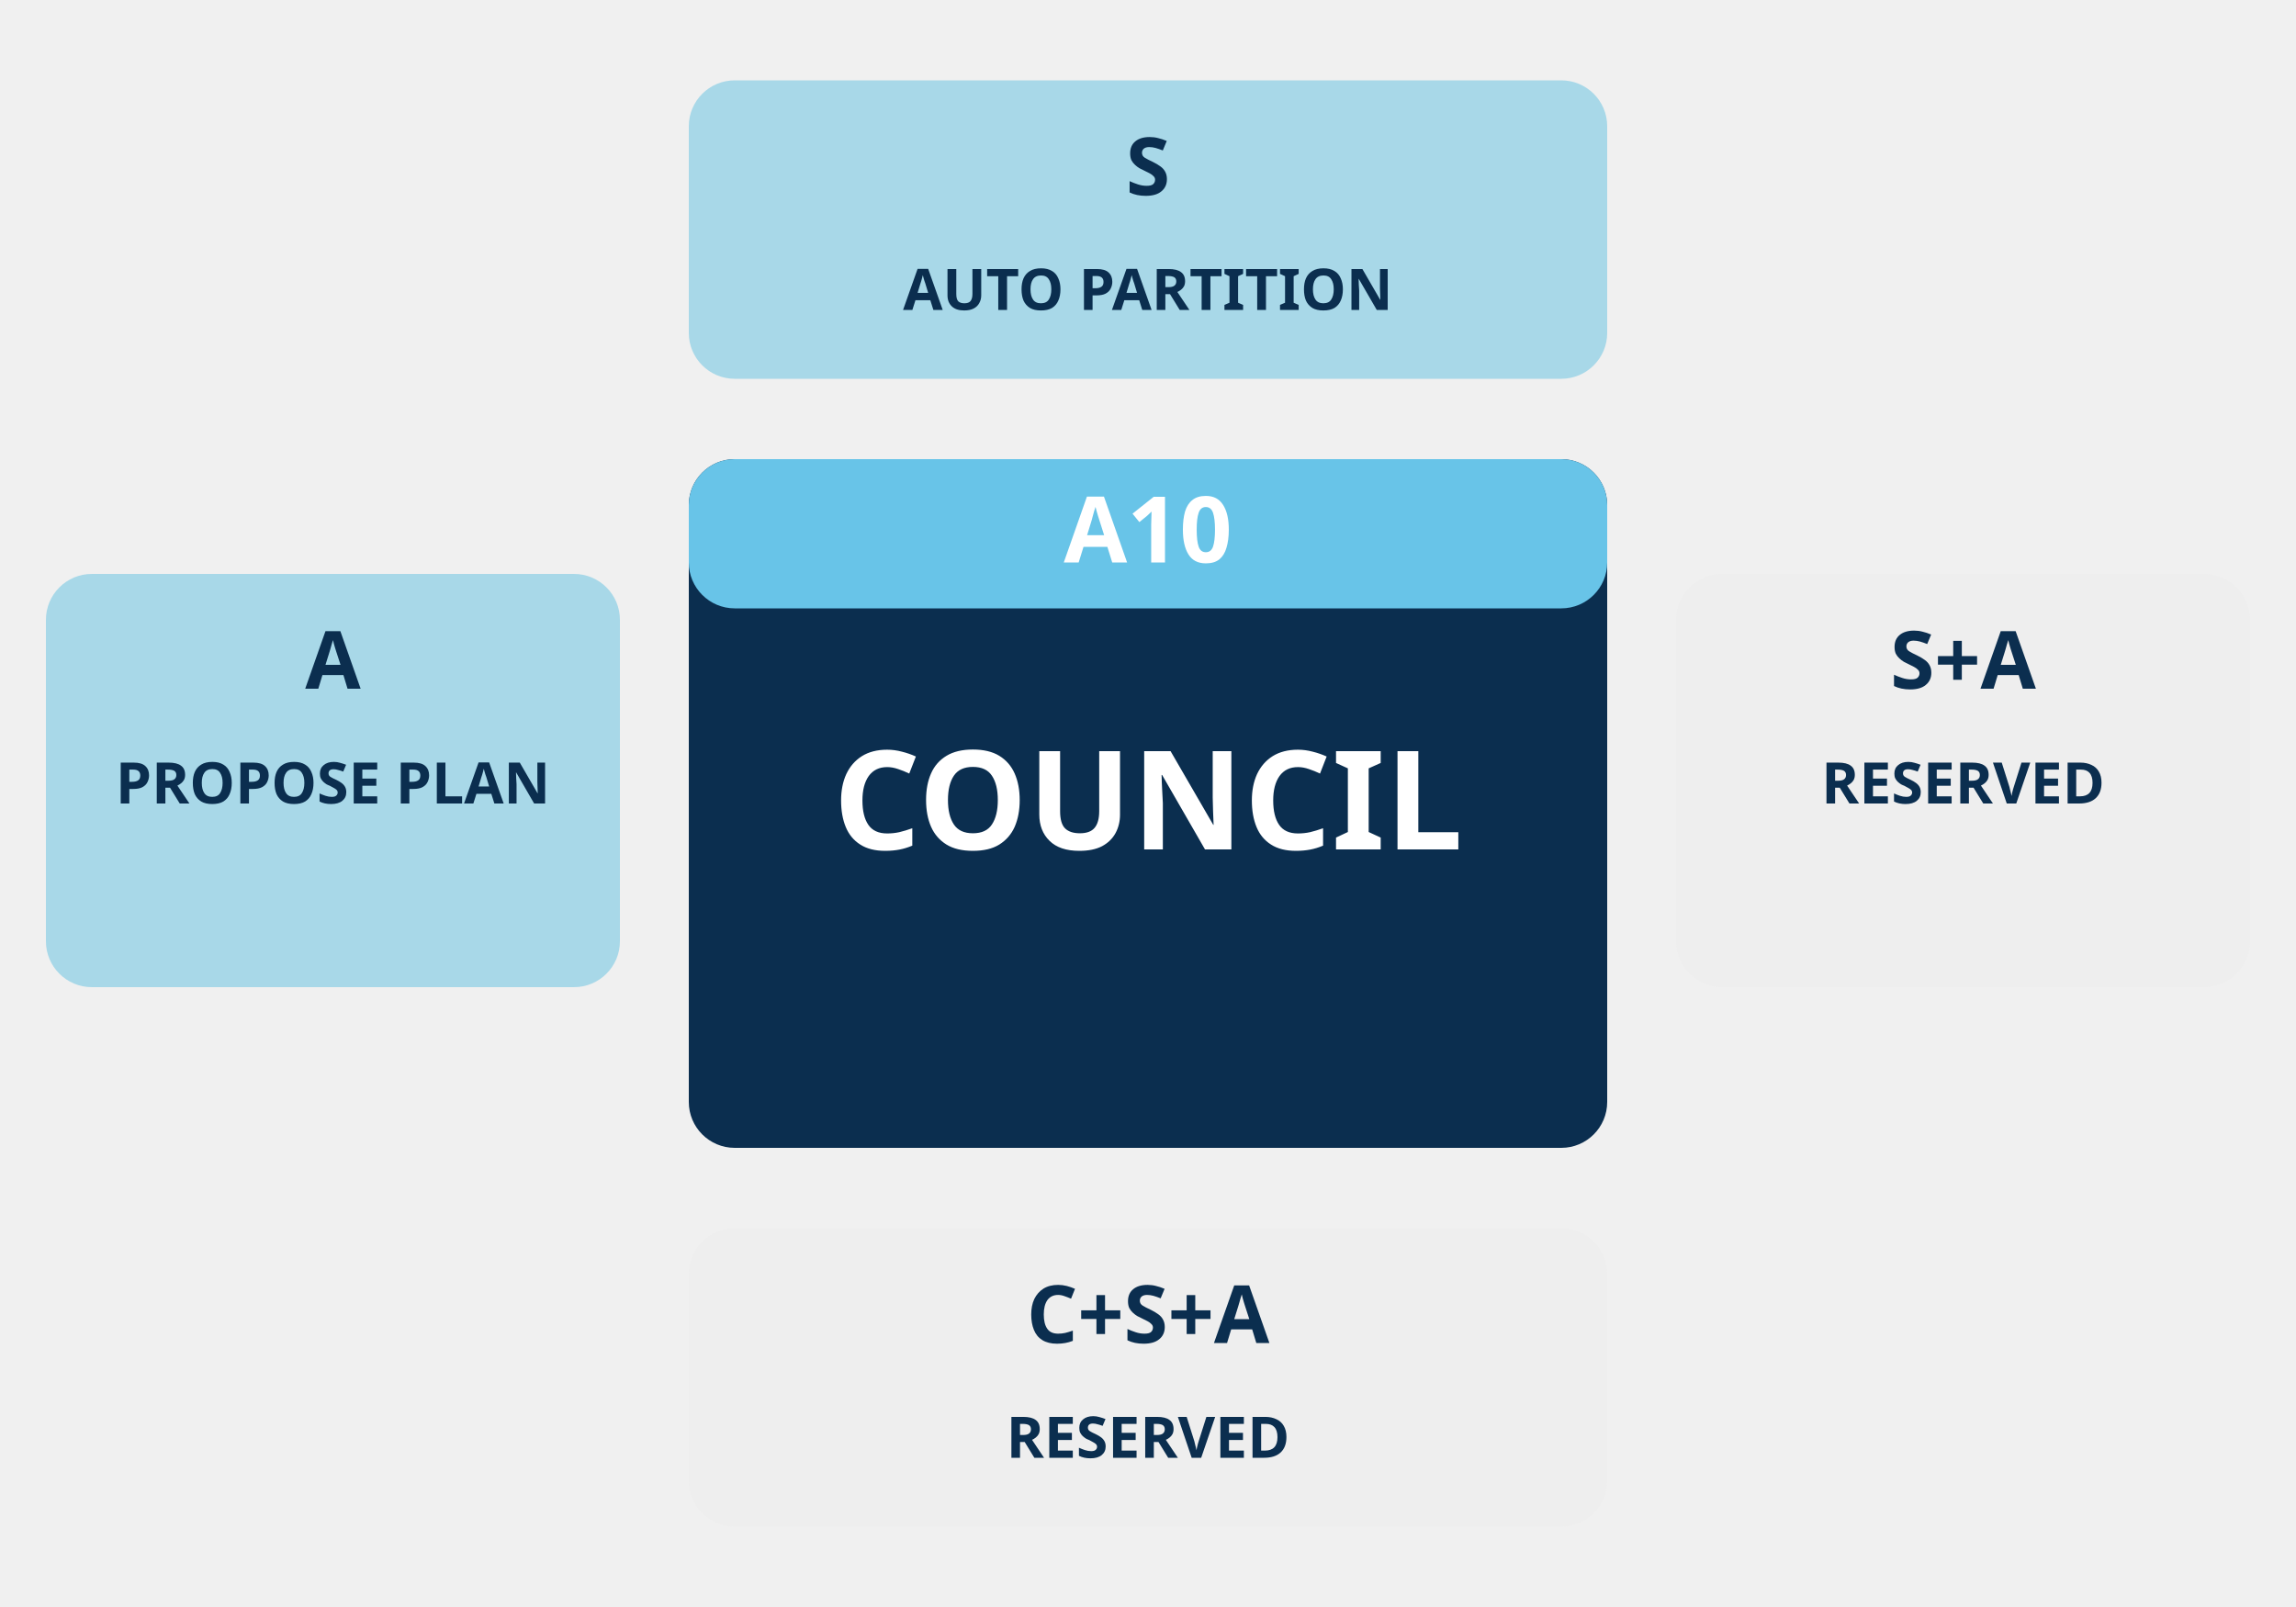
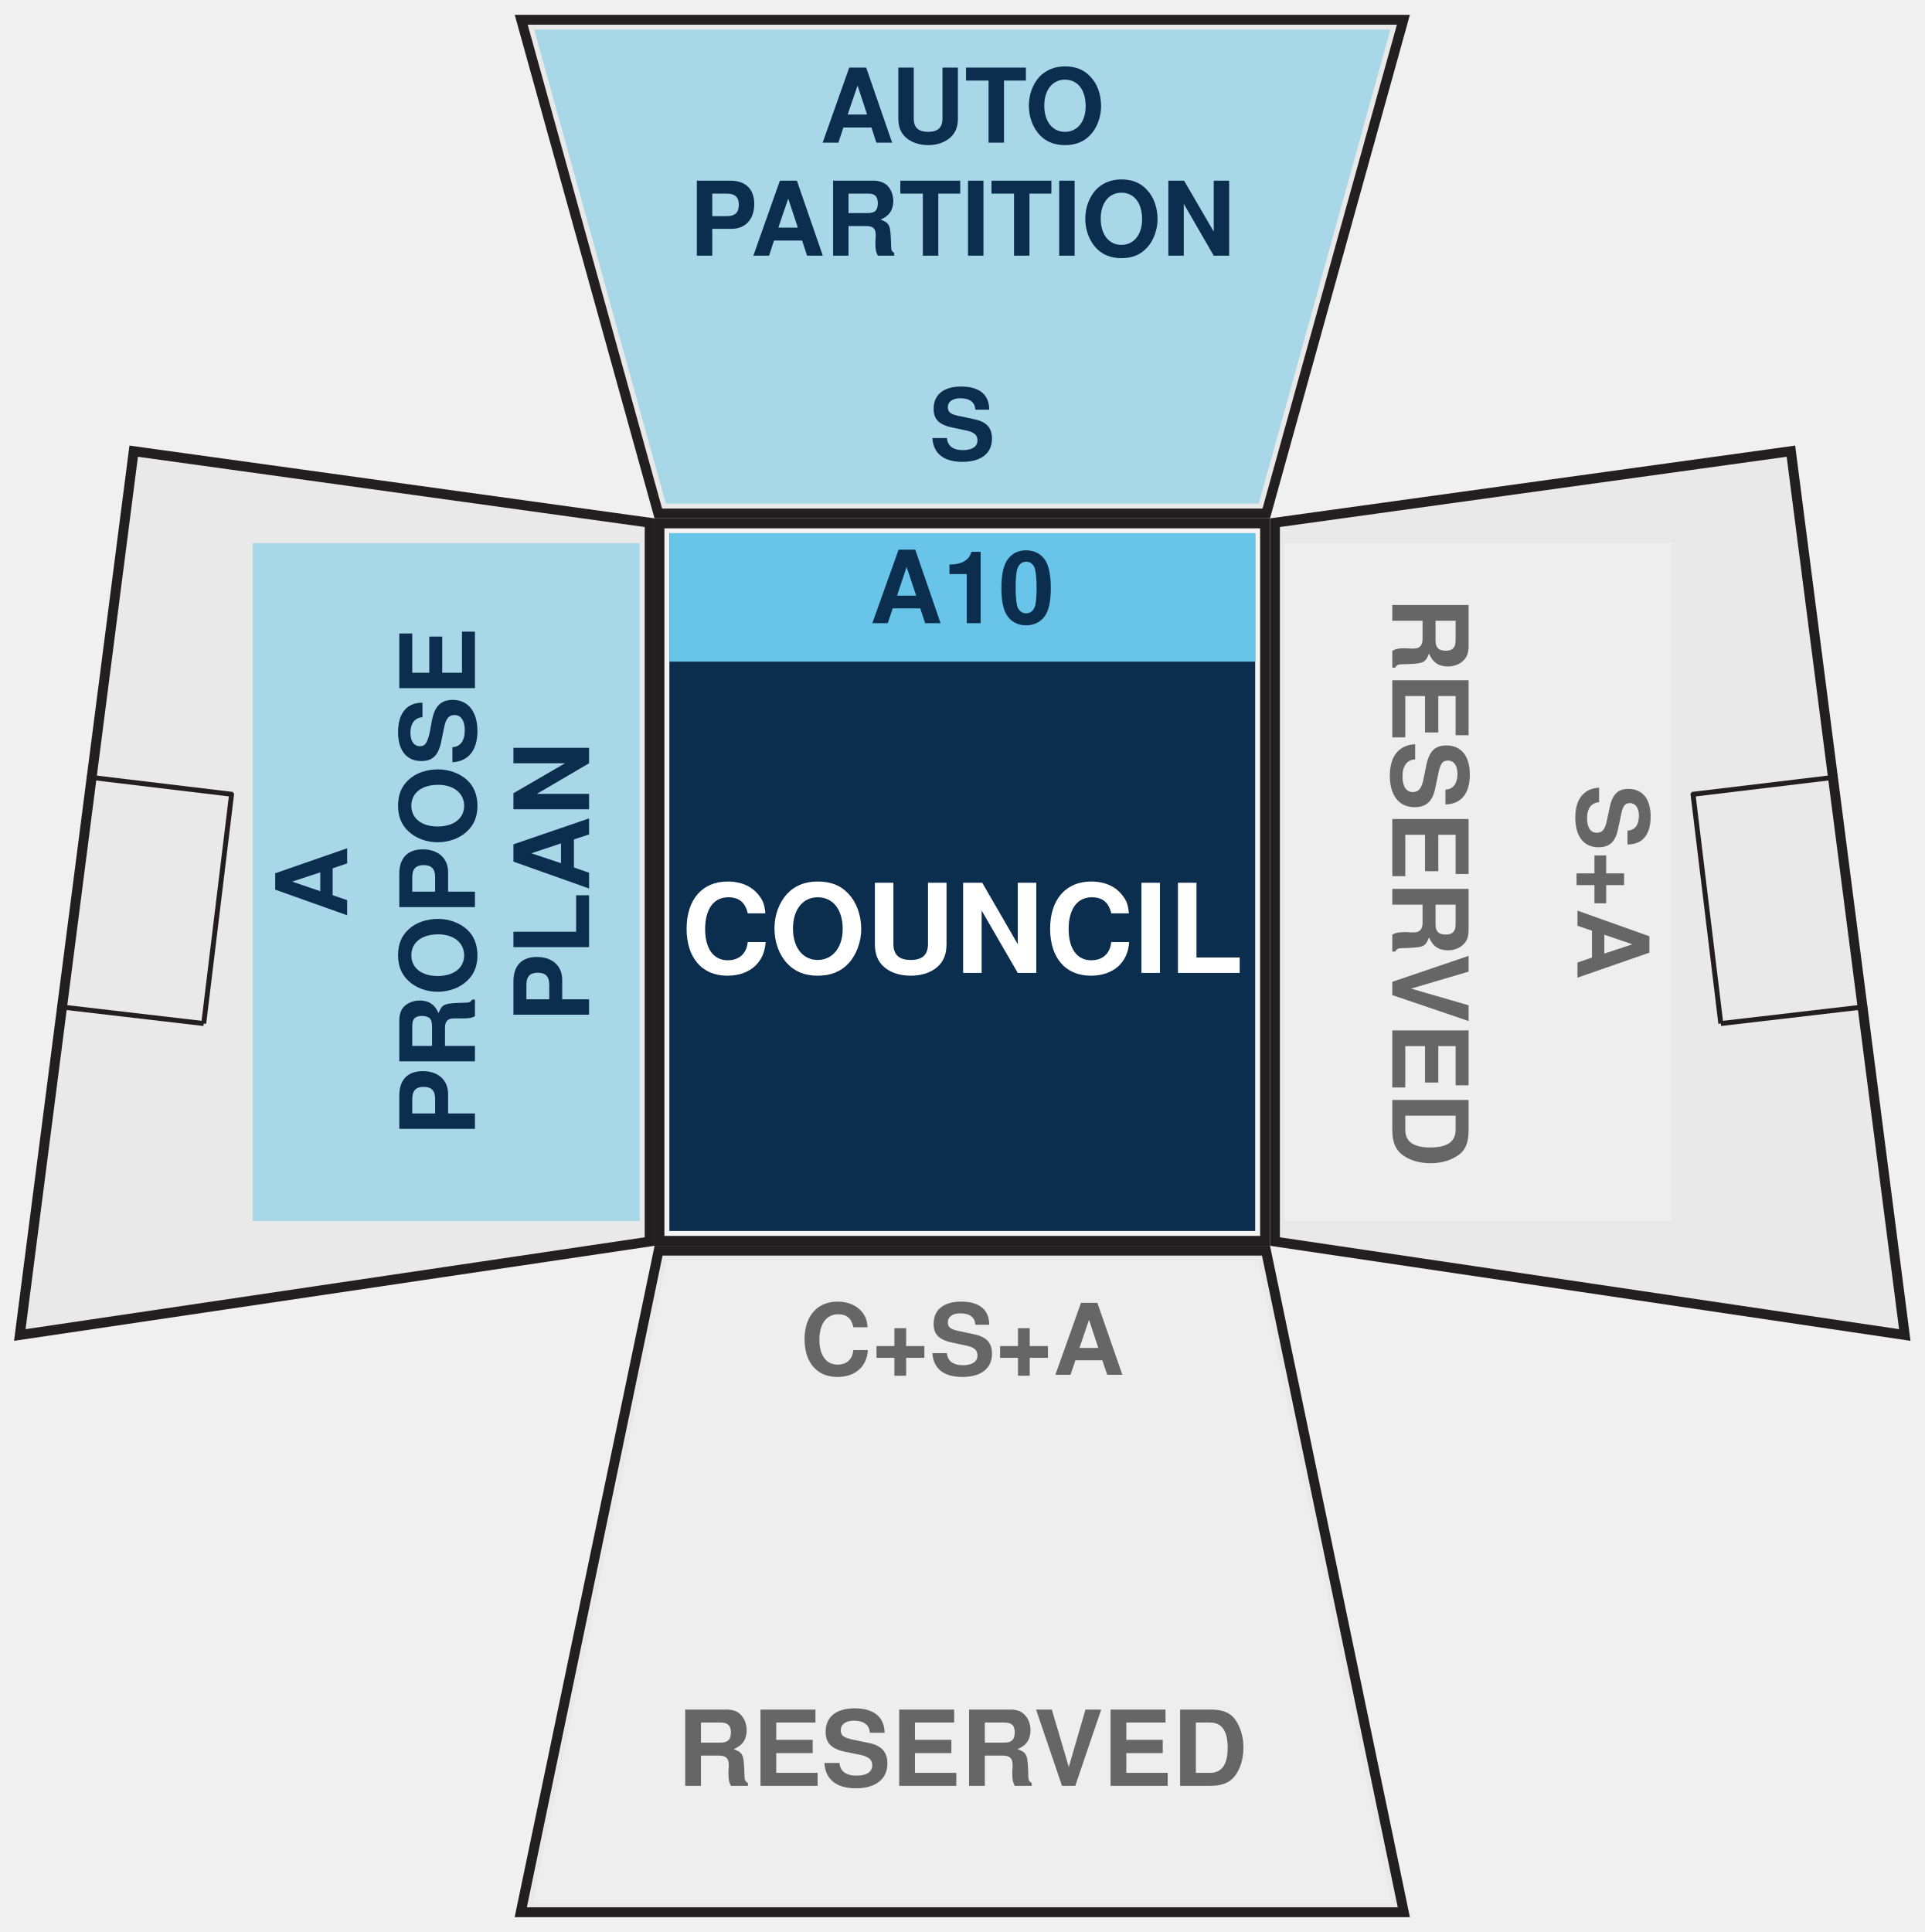
- <svg xmlns="http://www.w3.org/2000/svg" width="200" height="140" viewBox="0 0 200 140" role="img" aria-labelledby="title desc">
-   <style>.id{font:700 8px sans-serif;fill:#fff}.name{font:700 12px sans-serif;fill:#fff}.mod{font:700 7px sans-serif;fill:#0B2E4F;text-anchor:middle}.action{font:700 5px sans-serif;fill:#0B2E4F;text-anchor:middle}</style>
-   <rect x="60" y="40" width="80" height="60" rx="4" fill="#0B2E4F" />
-   <rect x="60" y="40" width="80" height="13" rx="4" fill="#68C4E8" />
-   <text x="100" y="49" class="id" text-anchor="middle">A10</text>
-   <text x="100" y="74" class="name" text-anchor="middle">COUNCIL</text>
-   <rect x="60" y="7" width="80" height="26" rx="4" fill="#A8D8E8" />
-   <text x="100.0" y="17" class="mod">S</text>
-   <text x="100.0" y="27" class="action" textLength="75" lengthAdjust="spacingAndGlyphs">AUTO PARTITION</text>
-   <rect x="4" y="50" width="50" height="36" rx="4" fill="#A8D8E8" />
-   <text x="29.0" y="60" class="mod">A</text>
-   <text x="29.0" y="70" class="action" textLength="45" lengthAdjust="spacingAndGlyphs">PROPOSE PLAN</text>
-   <rect x="146" y="50" width="50" height="36" rx="4" fill="#EEEEEE" />
-   <text x="171.0" y="60" class="mod">S+A</text>
-   <text x="171.0" y="70" class="action" textLength="45" lengthAdjust="spacingAndGlyphs">RESERVED</text>
-   <rect x="60" y="107" width="80" height="26" rx="4" fill="#EEEEEE" />
-   <text x="100.0" y="117" class="mod">C+S+A</text>
-   <text x="100.0" y="127" class="action" textLength="75" lengthAdjust="spacingAndGlyphs">RESERVED</text>
+ <svg xmlns="http://www.w3.org/2000/svg" width="97.387pt" height="97.762pt" viewBox="19.836 471.09 97.387 97.762" role="img" aria-labelledby="title desc">
+   <path fill-rule="nonzero" fill="rgb(95.686%, 95.609%, 95.628%)" fill-opacity="1" d="M 53.207 533.879 L 83.852 533.879 L 83.852 497.57 L 53.207 497.57 Z M 53.207 533.879 " />
+   <path fill-rule="nonzero" fill="rgb(13.73%, 12.16%, 12.549%)" fill-opacity="1" d="M 84.102 497.32 L 52.957 497.32 L 52.957 534.129 L 84.102 534.129 Z M 83.602 533.629 L 53.457 533.629 L 53.457 497.824 L 83.602 497.824 Z M 83.602 533.629 " />
+   <path fill-rule="nonzero" fill="rgb(91.364%, 91.206%, 91.246%)" fill-opacity="1" d="M 84.352 533.914 L 84.352 497.539 L 110.461 493.922 L 116.223 538.641 Z M 84.352 533.914 " />
+   <path fill-rule="nonzero" fill="rgb(13.73%, 12.16%, 12.549%)" fill-opacity="1" d="M 110.676 493.637 L 84.102 497.32 L 84.102 534.129 L 116.512 538.938 Z M 110.246 494.203 L 115.934 538.348 L 84.602 533.699 L 84.602 497.758 " />
+   <path fill-rule="nonzero" fill="rgb(91.364%, 91.206%, 91.246%)" fill-opacity="1" d="M 53.148 497.074 L 46.211 472.09 L 90.852 472.09 L 83.914 497.074 Z M 53.148 497.074 " />
+   <path fill-rule="nonzero" fill="rgb(13.73%, 12.16%, 12.549%)" fill-opacity="1" d="M 91.18 471.84 L 45.883 471.84 L 52.957 497.32 L 84.102 497.32 Z M 90.523 472.34 L 83.723 496.824 L 53.34 496.824 L 46.539 472.34 " />
+   <path fill-rule="nonzero" fill="rgb(91.364%, 91.206%, 91.246%)" fill-opacity="1" d="M 46.188 567.852 L 53.16 534.379 L 83.898 534.379 L 90.871 567.852 Z M 46.188 567.852 " />
+   <path fill-rule="nonzero" fill="rgb(13.73%, 12.16%, 12.549%)" fill-opacity="1" d="M 84.102 534.129 L 52.961 534.129 L 45.879 568.102 L 91.18 568.102 Z M 83.695 534.625 L 90.566 567.602 L 46.496 567.602 L 53.363 534.625 " />
+   <path fill="none" stroke-width="2.5" stroke-linecap="butt" stroke-linejoin="miter" stroke="rgb(13.73%, 12.16%, 12.549%)" stroke-opacity="1" stroke-miterlimit="10" d="M 1129.575 3313.239 L 1055.657 3304.361 " transform="matrix(0.0998785, 0, 0, -0.0998785, 0, 841.3237)" />
+   <path fill="none" stroke-width="2.5" stroke-linecap="butt" stroke-linejoin="miter" stroke="rgb(13.73%, 12.16%, 12.549%)" stroke-opacity="1" stroke-miterlimit="10" d="M 1144.633 3196.925 L 1070.441 3188.282 " transform="matrix(0.0998785, 0, 0, -0.0998785, 0, 841.3237)" />
+   <path fill="none" stroke-width="2.5" stroke-linecap="butt" stroke-linejoin="miter" stroke="rgb(13.73%, 12.16%, 12.549%)" stroke-opacity="1" stroke-miterlimit="10" d="M 1070.441 3188.282 L 1056.283 3305.065 " transform="matrix(0.0998785, 0, 0, -0.0998785, 0, 841.3237)" />
+   <path fill-rule="nonzero" fill="rgb(91.364%, 91.206%, 91.246%)" fill-opacity="1" d="M 26.602 493.918 L 52.707 497.539 L 52.707 533.91 L 20.836 538.641 Z M 26.602 493.918 " />
+   <path fill-rule="nonzero" fill="rgb(13.73%, 12.16%, 12.549%)" fill-opacity="1" d="M 26.387 493.637 L 20.547 538.938 L 52.957 534.129 L 52.957 497.32 Z M 26.816 494.203 L 52.461 497.758 L 52.461 533.699 L 21.129 538.348 " />
+   <path fill="none" stroke-width="2.5" stroke-linecap="butt" stroke-linejoin="miter" stroke="rgb(13.73%, 12.16%, 12.549%)" stroke-opacity="1" stroke-miterlimit="10" d="M 242.678 3313.239 L 316.635 3304.361 " transform="matrix(0.0998785, 0, 0, -0.0998785, 0, 841.3237)" />
+   <path fill="none" stroke-width="2.5" stroke-linecap="butt" stroke-linejoin="miter" stroke="rgb(13.73%, 12.16%, 12.549%)" stroke-opacity="1" stroke-miterlimit="10" d="M 227.659 3196.925 L 301.812 3188.282 " transform="matrix(0.0998785, 0, 0, -0.0998785, 0, 841.3237)" />
+   <path fill="none" stroke-width="2.5" stroke-linecap="butt" stroke-linejoin="miter" stroke="rgb(13.73%, 12.16%, 12.549%)" stroke-opacity="1" stroke-miterlimit="10" d="M 301.812 3188.282 L 316.009 3305.065 " transform="matrix(0.0998785, 0, 0, -0.0998785, 0, 841.3237)" />
+   <g transform="translate(0 841.89) scale(1 -1)">
+     <rect x="53.707" y="308.511" width="29.645" height="35.309" fill="#0B2E4F" />
+     <rect x="53.707" y="337.32" width="29.645" height="6.5" fill="#68C4E8" />
+     <text transform="translate(68.5293 339.2666) scale(1 -1)" text-anchor="middle" font-family="Helvetica,Arial,sans-serif" font-weight="700" font-size="5.10" fill="#0B2E4F">A10</text>
+     <text transform="translate(68.5293 321.5685) scale(1 -1)" text-anchor="middle" font-family="Helvetica,Arial,sans-serif" font-weight="700" font-size="6.25" fill="#FFFFFF">COUNCIL</text>
+     <rect x="84.852" y="309.011" width="19.586" height="34.309" fill="#EEEEEE" />
+     <g transform="translate(94.64452 326.1654)">
+       <g transform="rotate(-90)">
+         <text transform="translate(0 5.015457) scale(1 -1)" text-anchor="middle" font-family="Helvetica,Arial,sans-serif" font-weight="700" font-size="5.00" fill="#666666">S+A</text>
+         <text transform="translate(0 -4.35415) scale(1 -1)" text-anchor="middle" font-family="Helvetica,Arial,sans-serif" font-weight="700" font-size="5.30" fill="#666666">RESERVED</text>
+       </g>
+     </g>
+     <path d="M 53.529 345.316 L 46.869 369.3 L 90.194 369.3 L 83.534 345.316 Z" fill="#A8D8E8" />
+     <text transform="translate(68.5293 347.5383) scale(1 -1)" text-anchor="middle" font-family="Helvetica,Arial,sans-serif" font-weight="700" font-size="5.00" fill="#0B2E4F">S</text>
+     <text transform="translate(68.53125 363.5816) scale(1 -1)" text-anchor="middle" font-family="Helvetica,Arial,sans-serif" font-weight="700" font-size="5.20" fill="#0B2E4F">AUTO</text>
+     <text transform="translate(68.53125 357.8616) scale(1 -1)" text-anchor="middle" font-family="Helvetica,Arial,sans-serif" font-weight="700" font-size="5.20" fill="#0B2E4F">PARTITION</text>
+     <path d="M 46.802 274.538 L 53.567 307.011 L 83.492 307.011 L 90.256 274.538 Z" fill="#EEEEEE" />
+     <text transform="translate(68.5293 301.2336) scale(1 -1)" text-anchor="middle" font-family="Helvetica,Arial,sans-serif" font-weight="700" font-size="5.00" fill="#666666">C+S+A</text>
+     <text transform="translate(68.5293 280.4343) scale(1 -1)" text-anchor="middle" font-family="Helvetica,Arial,sans-serif" font-weight="700" font-size="5.30" fill="#666666">RESERVED</text>
+     <rect x="32.625" y="309.011" width="19.582" height="34.309" fill="#A8D8E8" />
+     <g transform="translate(42.41601 326.1654)">
+       <g transform="rotate(90)">
+         <text transform="translate(0 5.013519) scale(1 -1)" text-anchor="middle" font-family="Helvetica,Arial,sans-serif" font-weight="700" font-size="5.00" fill="#0B2E4F">A</text>
+         <text transform="translate(0 -1.453875) scale(1 -1)" text-anchor="middle" font-family="Helvetica,Arial,sans-serif" font-weight="700" font-size="5.25" fill="#0B2E4F">PROPOSE</text>
+         <text transform="translate(0 -7.228875) scale(1 -1)" text-anchor="middle" font-family="Helvetica,Arial,sans-serif" font-weight="700" font-size="5.25" fill="#0B2E4F">PLAN</text>
+       </g>
+     </g>
+   </g>
</svg>
